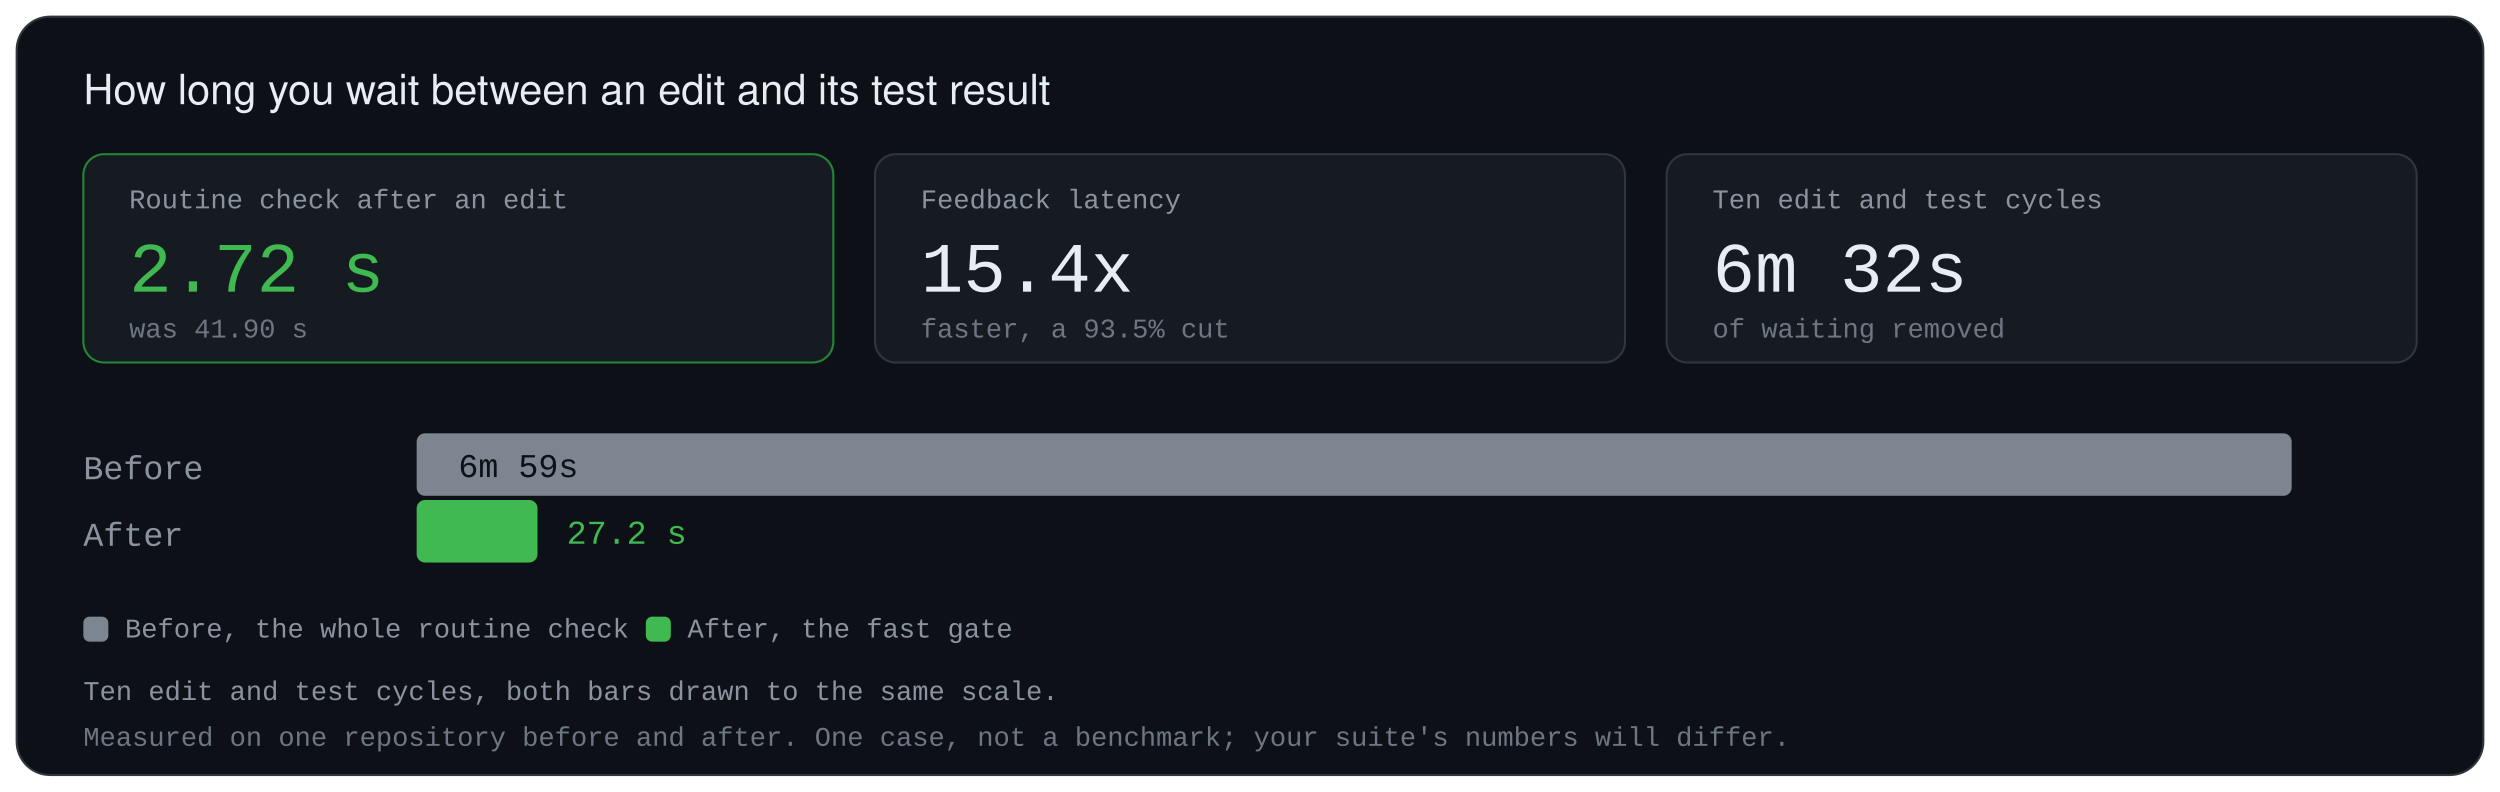
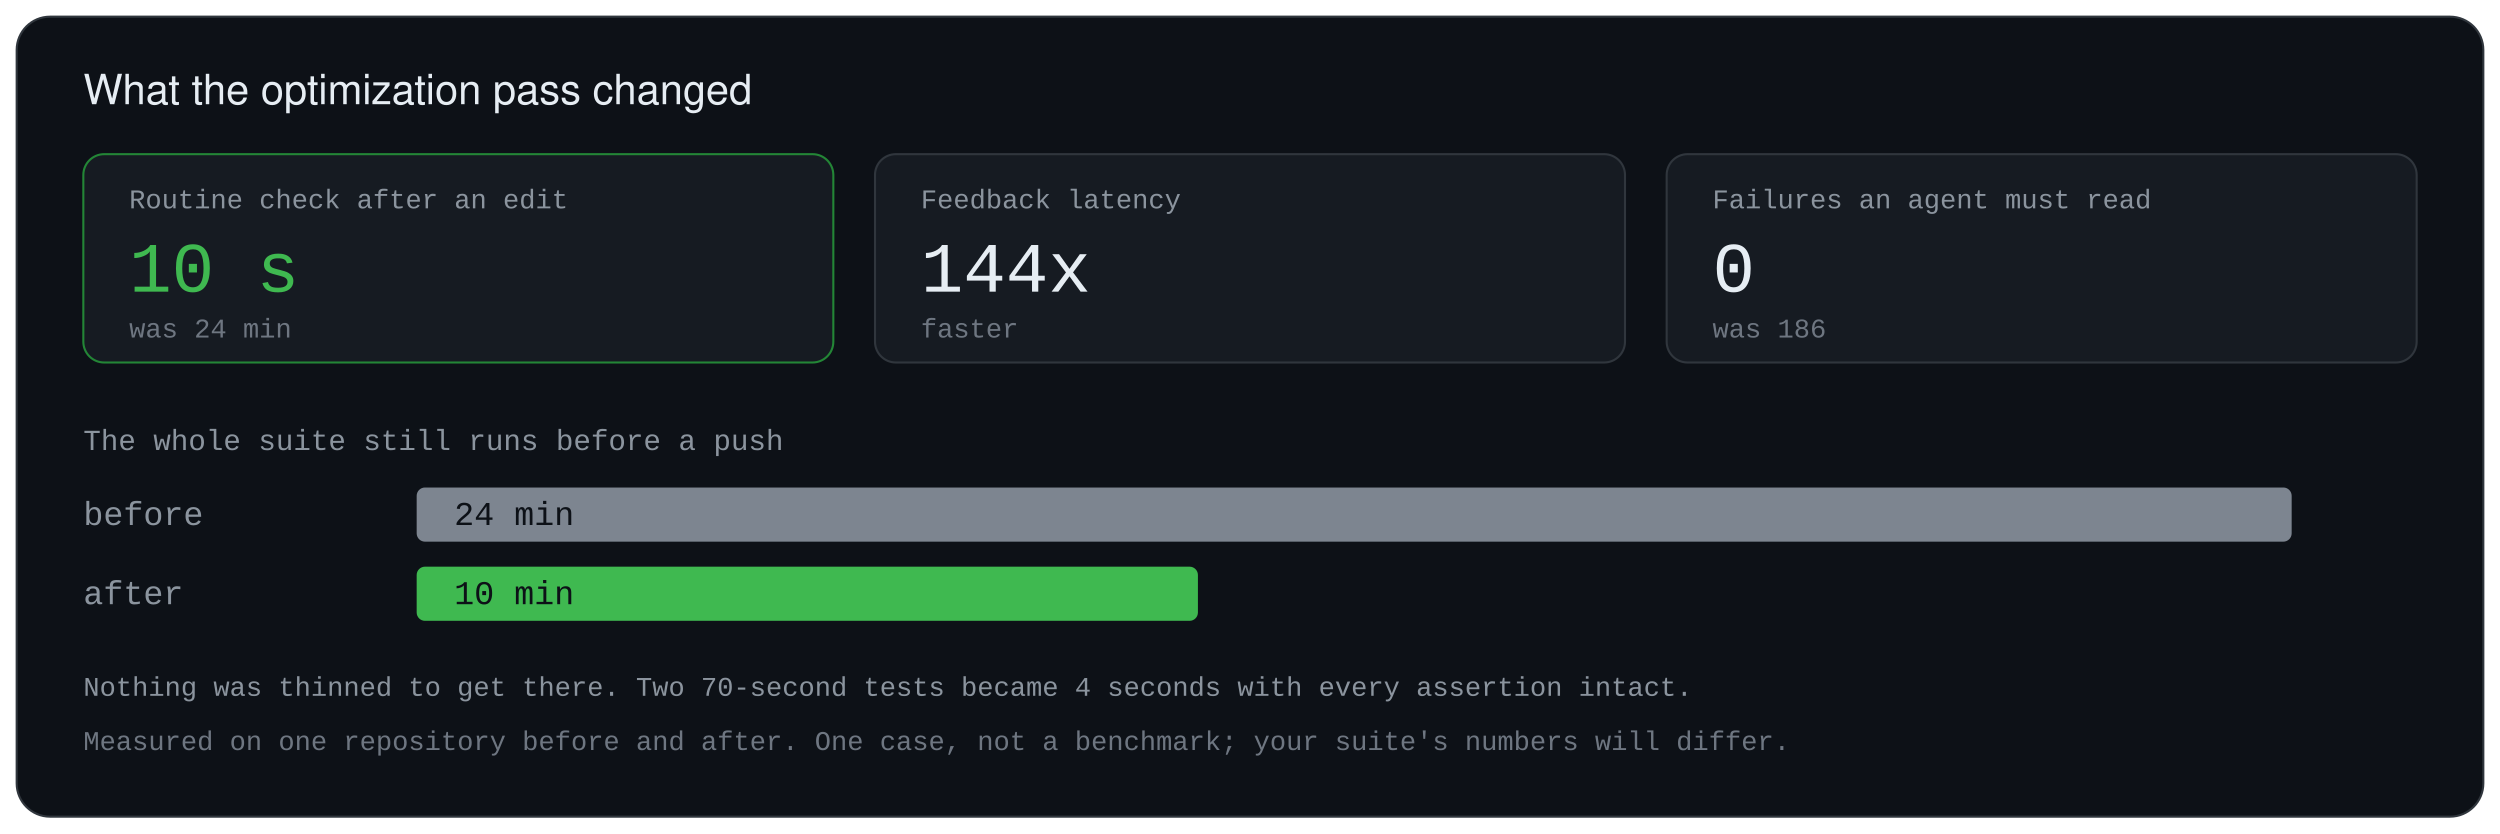
- <svg xmlns="http://www.w3.org/2000/svg" viewBox="0 0 1200 380" width="1200" height="380" role="img" aria-labelledby="st sd">
+ <svg xmlns="http://www.w3.org/2000/svg" viewBox="0 0 1200 400" width="1200" height="400" role="img" aria-labelledby="st sd">
  <style>
.sans{font-family:-apple-system,BlinkMacSystemFont,"Segoe UI",Helvetica,Arial,sans-serif}
.mono{font-family:"SFMono-Regular",Consolas,"Liberation Mono",Menlo,monospace}
.rise{animation:rise .6s ease-out both}
.t1{animation-delay:.15s}.t2{animation-delay:.3s}.t3{animation-delay:.45s}.t4{animation-delay:.7s}.t5{animation-delay:1.1s}
.barB{animation:growB 1s cubic-bezier(.2,.7,.3,1) .7s both}
- .barA{animation:growA .8s cubic-bezier(.2,.7,.3,1) 1.15s both}
+ .barA{animation:growA .9s cubic-bezier(.2,.7,.3,1) 1.15s both}
@keyframes rise{from{opacity:0;transform:translateY(8px)}to{opacity:1;transform:translateY(0)}}
@keyframes growB{from{width:0px}to{width:900px}}
- @keyframes growA{from{width:0px}to{width:58px}}
+ @keyframes growA{from{width:0px}to{width:375px}}
@media (prefers-reduced-motion: reduce){*{animation-duration:0.01ms !important;animation-iteration-count:1 !important;animation-delay:0s !important}}
</style>
-   <rect x="8" y="8" width="1184" height="364" rx="16" fill="#0d1117" stroke="#30363d" />
-   <text class="sans rise" x="40" y="50" font-size="20" fill="#e6edf3">How long you wait between an edit and its test result</text>
+   <rect x="8" y="8" width="1184" height="384" rx="16" fill="#0d1117" stroke="#30363d" />
+   <text class="sans rise" x="40" y="50" font-size="20" fill="#e6edf3">What the optimization pass changed</text>
  <g class="rise t1">
    <rect x="40" y="74" width="360" height="100" rx="10" fill="#161b22" stroke="#238636" />
    <text class="mono" x="62" y="100" font-size="13" fill="#8b949e">Routine check after an edit</text>
-     <text class="mono" x="62" y="140" font-size="34" fill="#3fb950">2.72 s</text>
-     <text class="mono" x="62" y="162" font-size="13" fill="#6e7681">was 41.90 s</text>
+     <text class="mono" x="62" y="140" font-size="34" fill="#3fb950">10 s</text>
+     <text class="mono" x="62" y="162" font-size="13" fill="#6e7681">was 24 min</text>
  </g>
  <g class="rise t2">
    <rect x="420" y="74" width="360" height="100" rx="10" fill="#161b22" stroke="#30363d" />
    <text class="mono" x="442" y="100" font-size="13" fill="#8b949e">Feedback latency</text>
-     <text class="mono" x="442" y="140" font-size="34" fill="#e6edf3">15.4x</text>
-     <text class="mono" x="442" y="162" font-size="13" fill="#6e7681">faster, a 93.5% cut</text>
+     <text class="mono" x="442" y="140" font-size="34" fill="#e6edf3">144x</text>
+     <text class="mono" x="442" y="162" font-size="13" fill="#6e7681">faster</text>
  </g>
  <g class="rise t3">
    <rect x="800" y="74" width="360" height="100" rx="10" fill="#161b22" stroke="#30363d" />
-     <text class="mono" x="822" y="100" font-size="13" fill="#8b949e">Ten edit and test cycles</text>
-     <text class="mono" x="822" y="140" font-size="34" fill="#e6edf3">6m 32s</text>
-     <text class="mono" x="822" y="162" font-size="13" fill="#6e7681">of waiting removed</text>
+     <text class="mono" x="822" y="100" font-size="13" fill="#8b949e">Failures an agent must read</text>
+     <text class="mono" x="822" y="140" font-size="34" fill="#e6edf3">0</text>
+     <text class="mono" x="822" y="162" font-size="13" fill="#6e7681">was 186</text>
  </g>
-   <text class="mono rise t4" x="40" y="230" font-size="16" fill="#8b949e">Before</text>
-   <rect class="barB" x="200" y="208" width="900" height="30" rx="4" fill="#7d8590" />
-   <text class="mono rise t4" x="220" y="229" font-size="16" fill="#0d1117">6m 59s</text>
-   <text class="mono rise t5" x="40" y="262" font-size="16" fill="#8b949e">After</text>
-   <rect class="barA" x="200" y="240" width="58" height="30" rx="4" fill="#3fb950" />
-   <text class="mono rise t5" x="272" y="261" font-size="16" fill="#3fb950">27.2 s</text>
-   <g class="mono rise t5" font-size="13" fill="#8b949e">
-     <rect x="40" y="296" width="12" height="12" rx="3" fill="#7d8590" />
-     <text x="60" y="306">Before, the whole routine check</text>
-     <rect x="310" y="296" width="12" height="12" rx="3" fill="#3fb950" />
-     <text x="330" y="306">After, the fast gate</text>
-     <text x="40" y="336" font-size="13" fill="#8b949e">Ten edit and test cycles, both bars drawn to the same scale.</text>
-     <text x="40" y="358" font-size="13" fill="#6e7681">Measured on one repository before and after. One case, not a benchmark; your suite's numbers will differ.</text>
+   <text class="mono rise t4" x="40" y="216" font-size="14" fill="#8b949e">The whole suite still runs before a push</text>
+   <text class="mono rise t4" x="40" y="252" font-size="16" fill="#8b949e">before</text>
+   <rect class="barB" x="200" y="234" width="900" height="26" rx="4" fill="#7d8590" />
+   <text class="mono rise t4" x="218" y="252" font-size="16" fill="#0d1117">24 min</text>
+   <text class="mono rise t5" x="40" y="290" font-size="16" fill="#8b949e">after</text>
+   <rect class="barA" x="200" y="272" width="375" height="26" rx="4" fill="#3fb950" />
+   <text class="mono rise t5" x="218" y="290" font-size="16" fill="#0d1117">10 min</text>
+   <g class="mono rise t5" font-size="13">
+     <text x="40" y="334" fill="#8b949e">Nothing was thinned to get there. Two 70-second tests became 4 seconds with every assertion intact.</text>
+     <text x="40" y="360" fill="#6e7681">Measured on one repository before and after. One case, not a benchmark; your suite's numbers will differ.</text>
  </g>
</svg>
